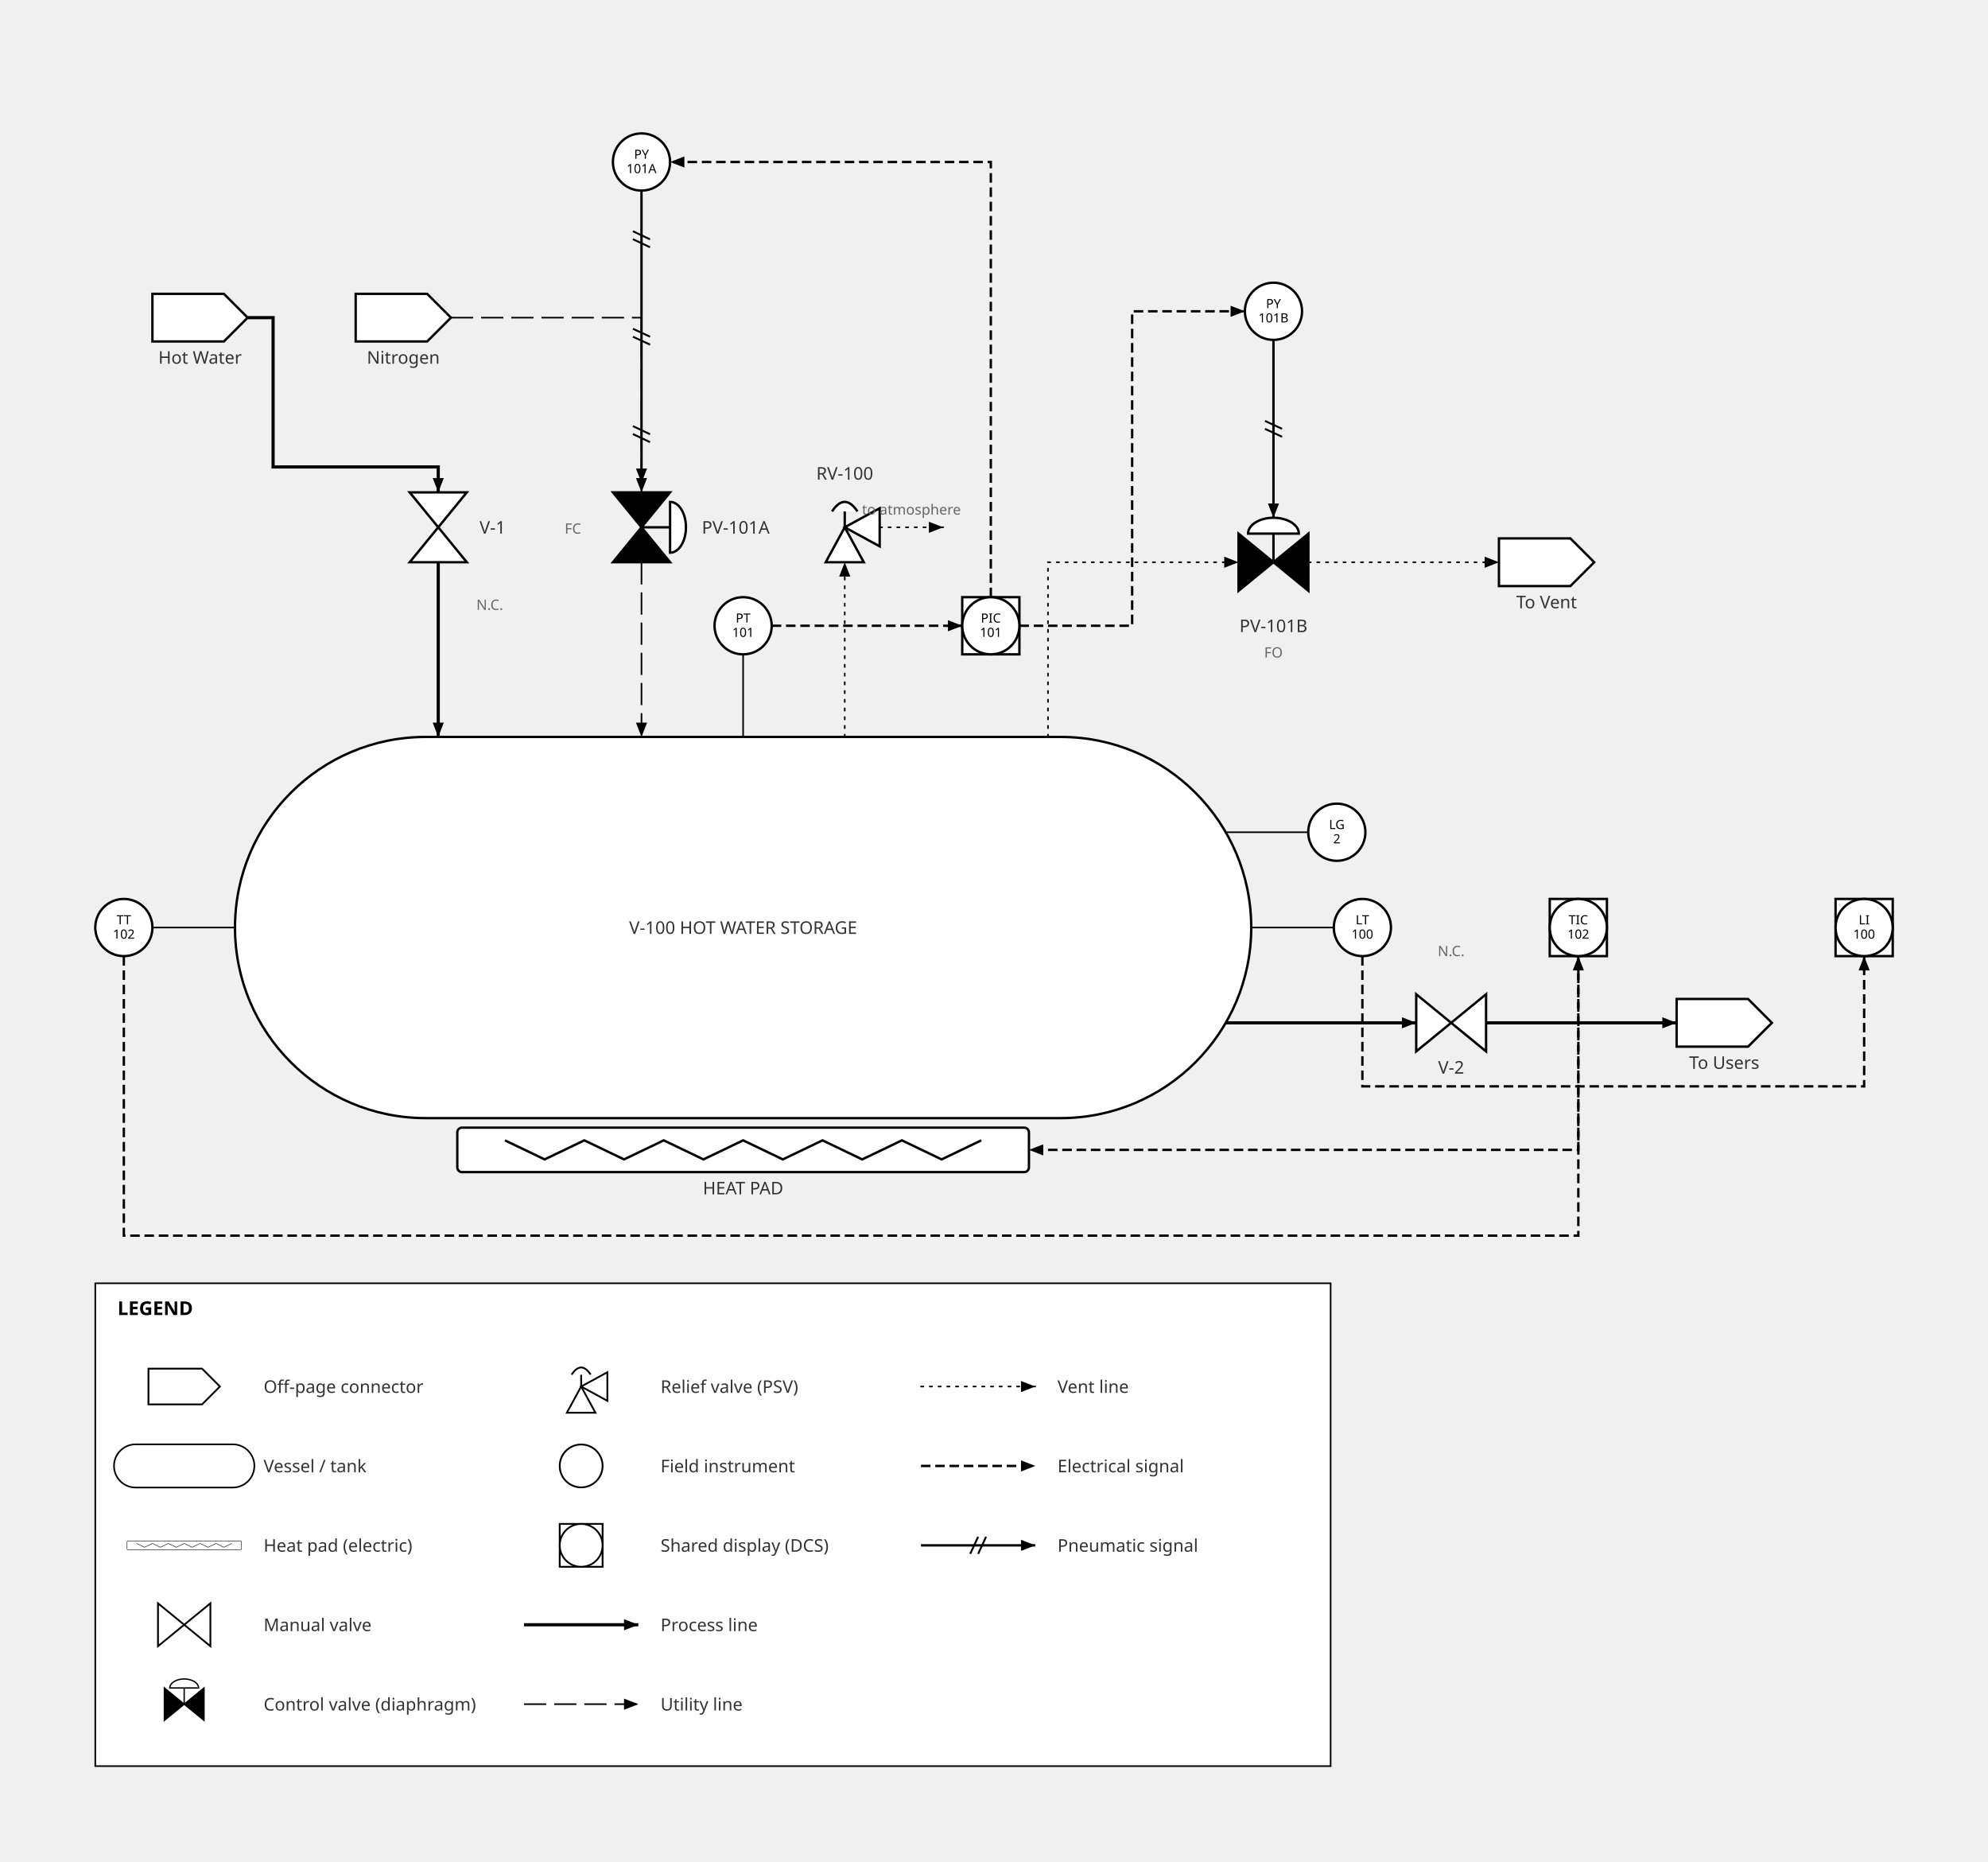
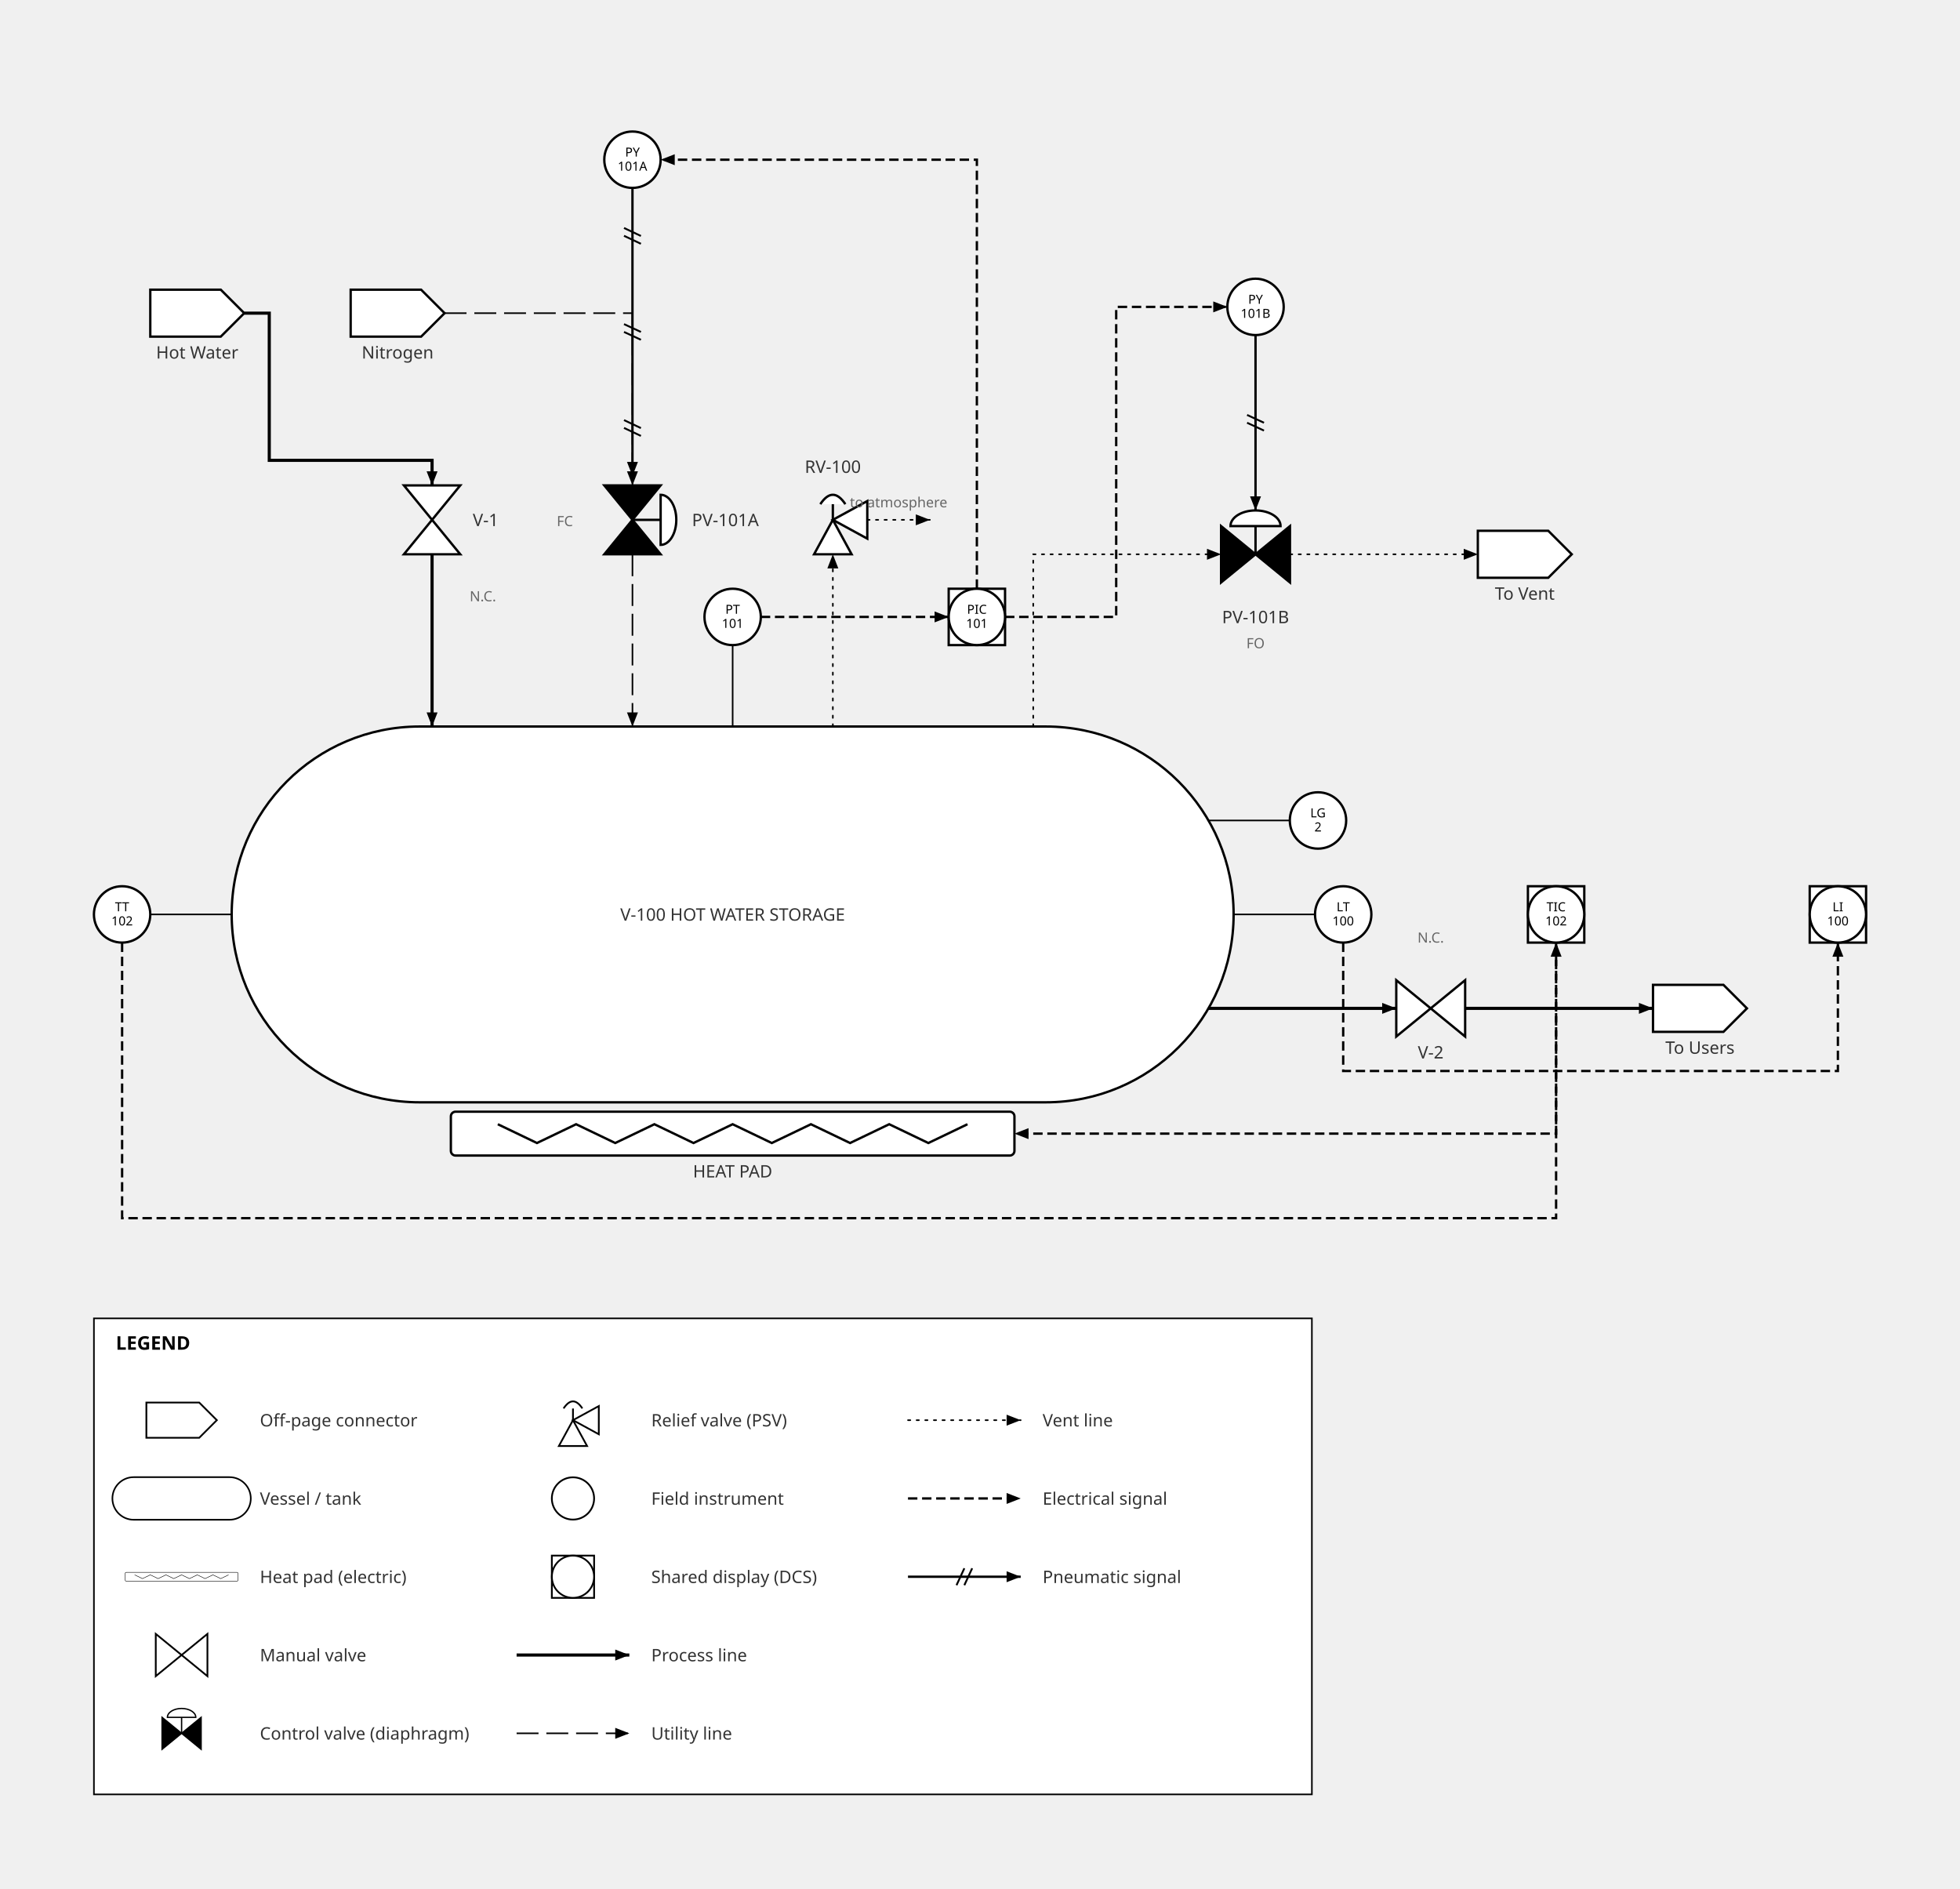
- <svg xmlns="http://www.w3.org/2000/svg" xmlns:xlink="http://www.w3.org/1999/xlink" width="1252" height="1172" viewBox="0 0 1252 1172">
+ <svg xmlns="http://www.w3.org/2000/svg" xmlns:xlink="http://www.w3.org/1999/xlink" width="1252" height="1206" viewBox="0 0 1252 1206">
  <defs>
    <style>

    .equipment { fill: white; stroke: black; stroke-width: 1.5; }
    .valve { fill: white; stroke: black; stroke-width: 1.5; }
    .instrument { fill: white; stroke: black; stroke-width: 1.5; }
    .junction { fill: black; stroke: none; }
    .label { font-family: sans-serif; font-size: 11px; text-anchor: middle; fill: #333; }
    .line-label { font-family: sans-serif; font-size: 9px; text-anchor: middle; fill: #666; }
    .note { font-family: sans-serif; font-size: 11px; fill: #555; font-style: italic; }
    .line-process { fill: none; stroke: black; stroke-width: 2; }
    .line-utility { fill: none; stroke: black; stroke-width: 1; stroke-dasharray: 14,5; }
    .line-drain { fill: none; stroke: black; stroke-width: 1; stroke-dasharray: 9,3,1.5,3; }
    .line-vent { fill: none; stroke: black; stroke-width: 1; stroke-dasharray: 1.5,4; stroke-linecap: round; }
    .line-attach { fill: none; stroke: black; stroke-width: 1; }
    .signal-electrical { fill: none; stroke: black; stroke-width: 1.5; stroke-dasharray: 6,3; }
    .signal-pneumatic { fill: none; stroke: black; stroke-width: 1.5; }
    .signal-hydraulic { fill: none; stroke: black; stroke-width: 1.5; stroke-dasharray: 10,2,1,2; }
    .signal-digital { fill: none; stroke: black; stroke-width: 1.5; stroke-dasharray: 6,2,1,2; }
    </style>
    <g id="sym-connector">
      <path d="M -30 -15 L 15 -15 L 30 0 L 15 15 L -30 15 Z" fill="white" stroke="black" stroke-width="1.5" />
    </g>
    <g id="sym-vessel">
      <path d="M -45 -20 A 20 20 0 0 0 -45 20 L 45 20 A 20 20 0 0 0 45 -20 Z" fill="white" stroke="black" stroke-width="1.5" />
    </g>
    <g id="sym-heat_pad">
      <rect x="-180.0" y="-14.0" width="360.0" height="28.0" rx="3.0" fill="white" stroke="black" stroke-width="1.5" />
      <polyline points="-150.0,-6.0 -125.0,6.0 -100.0,-6.0 -75.0,6.0 -50.0,-6.0 -25.0,6.0 0.0,-6.0 25.0,6.0 50.0,-6.0 75.0,6.0 100.0,-6.0 125.0,6.0 150.0,-6.0" fill="none" stroke="black" stroke-width="1.5" />
    </g>
    <g id="sym-valve_manual">
      <path d="M -22 -18 L 0 0 L -22 18 Z M 22 -18 L 0 0 L 22 18 Z" fill="white" stroke="black" stroke-width="1.5" />
    </g>
    <g id="sym-control_valve_diaphragm">
      <path d="M -22 -18 L 0 0 L -22 18 Z M 22 -18 L 0 0 L 22 18 Z" fill="black" stroke="black" stroke-width="1.5" />
      <line x1="0.0" y1="0.0" x2="0.0" y2="-18.0" fill="none" stroke="black" stroke-width="1.5" />
      <path d="M -16 -18 A 16 10 0 0 1 16 -18 Z" fill="white" stroke="black" stroke-width="1.5" />
    </g>
    <g id="sym-relief_valve">
      <path d="M -12 22 L 0 0 L 12 22 Z" fill="white" stroke="black" stroke-width="1.5" />
      <path d="M 22 -12 L 0 0 L 22 12 Z" fill="white" stroke="black" stroke-width="1.5" />
      <line x1="0.0" y1="0.0" x2="0.0" y2="-10.0" fill="none" stroke="black" stroke-width="1.5" />
      <path d="M -8 -10 Q 0 -22 8 -10" fill="white" stroke="black" stroke-width="1.5" />
    </g>
    <g id="sym-instr_field">
      <circle cx="0.0" cy="0.0" r="18.0" fill="white" stroke="black" stroke-width="1.5" />
    </g>
    <g id="sym-instr_shared">
      <rect x="-18.0" y="-18.0" width="36.0" height="36.0" rx="0.0" fill="white" stroke="black" stroke-width="1.5" />
      <circle cx="0.0" cy="0.0" r="18.0" fill="white" stroke="black" stroke-width="1.5" />
    </g>
  </defs>
  <g id="lines">
    <polyline points="156.0,200.0 172.0,200.0 172.0,294.0 276.0,294.0 276.0,310.0" class="line-process" fill="none" stroke="black" stroke-width="2" />
    <path d="M 0 0 L -9 -3.5 L -9 3.5 Z" fill="black" stroke="none" transform="translate(276.0,310.0) rotate(90.0)" />
    <polyline points="276.0,354.0 276.0,464.0" class="line-process" fill="none" stroke="black" stroke-width="2" />
    <path d="M 0 0 L -9 -3.5 L -9 3.5 Z" fill="black" stroke="none" transform="translate(276.0,464.0) rotate(90.0)" />
    <polyline points="284.0,200.0 404.0,200.0 404.0,310.0" class="line-utility" fill="none" stroke="black" stroke-width="1" stroke-dasharray="14,5" />
    <path d="M 0 0 L -9 -3.5 L -9 3.5 Z" fill="black" stroke="none" transform="translate(404.0,310.0) rotate(90.0)" />
    <polyline points="404.0,354.0 404.0,464.0" class="line-utility" fill="none" stroke="black" stroke-width="1" stroke-dasharray="14,5" />
    <path d="M 0 0 L -9 -3.5 L -9 3.5 Z" fill="black" stroke="none" transform="translate(404.0,464.0) rotate(90.0)" />
    <polyline points="532.0,464.0 532.0,354.0" class="line-vent" fill="none" stroke="black" stroke-width="1" stroke-dasharray="1.5,4" stroke-linecap="round" />
    <path d="M 0 0 L -9 -3.5 L -9 3.5 Z" fill="black" stroke="none" transform="translate(532.0,354.0) rotate(-90.0)" />
    <polyline points="554.0,332.0 594.0,332.0" class="line-vent" fill="none" stroke="black" stroke-width="1" stroke-dasharray="1.5,4" stroke-linecap="round" />
    <path d="M 0 0 L -9 -3.5 L -9 3.5 Z" fill="black" stroke="none" transform="translate(594.0,332.0) rotate(0.0)" />
    <polyline points="660.0,464.0 660.0,354.0 780.0,354.0" class="line-vent" fill="none" stroke="black" stroke-width="1" stroke-dasharray="1.5,4" stroke-linecap="round" />
    <path d="M 0 0 L -9 -3.5 L -9 3.5 Z" fill="black" stroke="none" transform="translate(780.0,354.0) rotate(0.0)" />
    <polyline points="824.0,354.0 944.0,354.0" class="line-vent" fill="none" stroke="black" stroke-width="1" stroke-dasharray="1.5,4" stroke-linecap="round" />
    <path d="M 0 0 L -9 -3.5 L -9 3.5 Z" fill="black" stroke="none" transform="translate(944.0,354.0) rotate(0.0)" />
    <polyline points="771.9,644.0 891.9,644.0" class="line-process" fill="none" stroke="black" stroke-width="2" />
    <path d="M 0 0 L -9 -3.5 L -9 3.5 Z" fill="black" stroke="none" transform="translate(891.9,644.0) rotate(0.0)" />
    <polyline points="935.9,644.0 1055.9,644.0" class="line-process" fill="none" stroke="black" stroke-width="2" />
    <path d="M 0 0 L -9 -3.5 L -9 3.5 Z" fill="black" stroke="none" transform="translate(1055.9,644.0) rotate(0.0)" />
    <polyline points="96.0,584.0 148.0,584.0" class="line-attach" fill="none" stroke="black" stroke-width="1" />
    <polyline points="823.9,524.0 771.9,524.0" class="line-attach" fill="none" stroke="black" stroke-width="1" />
    <polyline points="840.0,584.0 788.0,584.0" class="line-attach" fill="none" stroke="black" stroke-width="1" />
    <polyline points="468.0,412.0 468.0,464.0" class="line-attach" fill="none" stroke="black" stroke-width="1" />
  </g>
  <g id="signals">
    <polyline points="78.0,602.0 78.0,778.0 994.0,778.0 994.0,602.0" class="signal-electrical" fill="none" stroke="black" stroke-width="1.5" stroke-dasharray="6,3" />
    <path d="M 0 0 L -9 -3.5 L -9 3.5 Z" fill="black" stroke="none" transform="translate(994.0,602.0) rotate(-90.0)" />
    <polyline points="994.0,602.0 994.0,724.0 648.0,724.0" class="signal-electrical" fill="none" stroke="black" stroke-width="1.5" stroke-dasharray="6,3" />
    <path d="M 0 0 L -9 -3.5 L -9 3.5 Z" fill="black" stroke="none" transform="translate(648.0,724.0) rotate(180.0)" />
    <polyline points="858.0,602.0 858.0,684.0 1174.0,684.0 1174.0,602.0" class="signal-electrical" fill="none" stroke="black" stroke-width="1.5" stroke-dasharray="6,3" />
    <path d="M 0 0 L -9 -3.5 L -9 3.5 Z" fill="black" stroke="none" transform="translate(1174.0,602.0) rotate(-90.0)" />
    <polyline points="486.0,394.0 606.0,394.0" class="signal-electrical" fill="none" stroke="black" stroke-width="1.5" stroke-dasharray="6,3" />
    <path d="M 0 0 L -9 -3.5 L -9 3.5 Z" fill="black" stroke="none" transform="translate(606.0,394.0) rotate(0.0)" />
    <polyline points="624.0,376.0 624.0,102.0 422.0,102.0" class="signal-electrical" fill="none" stroke="black" stroke-width="1.5" stroke-dasharray="6,3" />
    <path d="M 0 0 L -9 -3.5 L -9 3.5 Z" fill="black" stroke="none" transform="translate(422.0,102.0) rotate(180.0)" />
    <polyline points="642.0,394.0 713.0,394.0 713.0,196.0 784.0,196.0" class="signal-electrical" fill="none" stroke="black" stroke-width="1.5" stroke-dasharray="6,3" />
    <path d="M 0 0 L -9 -3.5 L -9 3.5 Z" fill="black" stroke="none" transform="translate(784.0,196.0) rotate(0.0)" />
    <polyline points="404.0,120.0 404.0,304.0" class="signal-pneumatic" fill="none" stroke="black" stroke-width="1.5" />
    <path d="M 398.6 145.6 L 409.4 150.7 M 398.6 150.6 L 409.4 155.7 M 398.6 207.0 L 409.4 212.0 M 398.6 212.0 L 409.4 217.0 M 398.6 268.3 L 409.4 273.4 M 398.6 273.3 L 409.4 278.4" fill="none" stroke="black" stroke-width="1.2" />
    <path d="M 0 0 L -9 -3.5 L -9 3.5 Z" fill="black" stroke="none" transform="translate(404.0,304.0) rotate(90.0)" />
    <polyline points="802.0,214.0 802.0,326.0" class="signal-pneumatic" fill="none" stroke="black" stroke-width="1.5" />
    <path d="M 796.6 265.0 L 807.4 270.0 M 796.6 270.0 L 807.4 275.0" fill="none" stroke="black" stroke-width="1.2" />
    <path d="M 0 0 L -9 -3.5 L -9 3.5 Z" fill="black" stroke="none" transform="translate(802.0,326.0) rotate(90.0)" />
  </g>
  <g id="symbols">
    <use id="HW" href="#sym-connector" xlink:href="#sym-connector" class="equipment" transform="translate(126.0,200.0)" />
    <use id="V1" href="#sym-valve_manual" xlink:href="#sym-valve_manual" class="valve" transform="translate(276.0,332.0) rotate(90)" />
    <use id="N2" href="#sym-connector" xlink:href="#sym-connector" class="equipment" transform="translate(254.0,200.0)" />
    <use id="PV101A" href="#sym-control_valve_diaphragm" xlink:href="#sym-control_valve_diaphragm" class="valve" transform="translate(404.0,332.0) rotate(90)" />
    <g id="V100" class="equipment" transform="translate(468.0,584.0)">
      <path d="M -200 -120 A 120 120 0 0 0 -200 120 L 200 120 A 120 120 0 0 0 200 -120 Z" fill="white" stroke="black" stroke-width="1.5" />
    </g>
    <use id="HP102" href="#sym-heat_pad" xlink:href="#sym-heat_pad" class="equipment" transform="translate(468.0,724.0)" />
    <use id="RV100" href="#sym-relief_valve" xlink:href="#sym-relief_valve" class="valve" transform="translate(532.0,332.0)" />
    <use id="PV101B" href="#sym-control_valve_diaphragm" xlink:href="#sym-control_valve_diaphragm" class="valve" transform="translate(802.0,354.0)" />
    <use id="VENT" href="#sym-connector" xlink:href="#sym-connector" class="equipment" transform="translate(974.0,354.0)" />
    <use id="V2" href="#sym-valve_manual" xlink:href="#sym-valve_manual" class="valve" transform="translate(913.9,644.0)" />
    <use id="USERS" href="#sym-connector" xlink:href="#sym-connector" class="equipment" transform="translate(1085.9,644.0)" />
    <use id="TT102" href="#sym-instr_field" xlink:href="#sym-instr_field" class="instrument" transform="translate(78.0,584.0)" />
    <use id="TIC102" href="#sym-instr_shared" xlink:href="#sym-instr_shared" class="instrument" transform="translate(994.0,584.0)" />
    <use id="LG2" href="#sym-instr_field" xlink:href="#sym-instr_field" class="instrument" transform="translate(841.9,524.0)" />
    <use id="LT100" href="#sym-instr_field" xlink:href="#sym-instr_field" class="instrument" transform="translate(858.0,584.0)" />
    <use id="LI100" href="#sym-instr_shared" xlink:href="#sym-instr_shared" class="instrument" transform="translate(1174.0,584.0)" />
    <use id="PT101" href="#sym-instr_field" xlink:href="#sym-instr_field" class="instrument" transform="translate(468.0,394.0)" />
    <use id="PIC101" href="#sym-instr_shared" xlink:href="#sym-instr_shared" class="instrument" transform="translate(624.0,394.0)" />
    <use id="PY101A" href="#sym-instr_field" xlink:href="#sym-instr_field" class="instrument" transform="translate(404.0,102.0)" />
    <use id="PY101B" href="#sym-instr_field" xlink:href="#sym-instr_field" class="instrument" transform="translate(802.0,196.0)" />
  </g>
  <g id="labels">
    <text x="126.0" y="229.0" class="label">Hot Water</text>
    <text x="302.0" y="336.0" class="label" style="text-anchor:start">V-1</text>
    <text x="300.0" y="384.0" class="line-label" style="text-anchor:start">N.C.</text>
    <text x="254.0" y="229.0" class="label">Nitrogen</text>
    <text x="442.0" y="336.0" class="label" style="text-anchor:start">PV-101A</text>
    <text x="366.0" y="336.0" class="line-label" style="text-anchor:end">FC</text>
    <text x="468.0" y="588.0" class="label">V-100  HOT WATER STORAGE</text>
    <text x="468.0" y="752.0" class="label">HEAT PAD</text>
    <text x="532.0" y="302.0" class="label">RV-100</text>
    <text x="802.0" y="398.0" class="label">PV-101B</text>
    <text x="802.0" y="414.0" class="line-label">FO</text>
    <text x="974.0" y="383.0" class="label">To Vent</text>
    <text x="913.9" y="676.0" class="label">V-2</text>
    <text x="913.9" y="602.0" class="line-label">N.C.</text>
    <text x="1085.9" y="673.0" class="label">To Users</text>
    <text x="78.0" y="582.0" font-family="sans-serif" font-size="8" text-anchor="middle" fill="black" stroke="none">TT</text>
    <text x="78.0" y="591.0" font-family="sans-serif" font-size="8" text-anchor="middle" fill="black" stroke="none">102</text>
    <text x="994.0" y="582.0" font-family="sans-serif" font-size="8" text-anchor="middle" fill="black" stroke="none">TIC</text>
    <text x="994.0" y="591.0" font-family="sans-serif" font-size="8" text-anchor="middle" fill="black" stroke="none">102</text>
    <text x="841.9" y="522.0" font-family="sans-serif" font-size="8" text-anchor="middle" fill="black" stroke="none">LG</text>
    <text x="841.9" y="531.0" font-family="sans-serif" font-size="8" text-anchor="middle" fill="black" stroke="none">2</text>
    <text x="858.0" y="582.0" font-family="sans-serif" font-size="8" text-anchor="middle" fill="black" stroke="none">LT</text>
    <text x="858.0" y="591.0" font-family="sans-serif" font-size="8" text-anchor="middle" fill="black" stroke="none">100</text>
    <text x="1174.0" y="582.0" font-family="sans-serif" font-size="8" text-anchor="middle" fill="black" stroke="none">LI</text>
    <text x="1174.0" y="591.0" font-family="sans-serif" font-size="8" text-anchor="middle" fill="black" stroke="none">100</text>
    <text x="468.0" y="392.0" font-family="sans-serif" font-size="8" text-anchor="middle" fill="black" stroke="none">PT</text>
    <text x="468.0" y="401.0" font-family="sans-serif" font-size="8" text-anchor="middle" fill="black" stroke="none">101</text>
    <text x="624.0" y="392.0" font-family="sans-serif" font-size="8" text-anchor="middle" fill="black" stroke="none">PIC</text>
    <text x="624.0" y="401.0" font-family="sans-serif" font-size="8" text-anchor="middle" fill="black" stroke="none">101</text>
    <text x="404.0" y="100.0" font-family="sans-serif" font-size="8" text-anchor="middle" fill="black" stroke="none">PY</text>
    <text x="404.0" y="109.0" font-family="sans-serif" font-size="8" text-anchor="middle" fill="black" stroke="none">101A</text>
    <text x="802.0" y="194.0" font-family="sans-serif" font-size="8" text-anchor="middle" fill="black" stroke="none">PY</text>
    <text x="802.0" y="203.0" font-family="sans-serif" font-size="8" text-anchor="middle" fill="black" stroke="none">101B</text>
    <text x="574.0" y="324.0" class="line-label">to atmosphere</text>
  </g>
  <g id="notes">
  </g>
  <g id="legend">
-     <rect x="60.0" y="808.0" width="778.0" height="304.0" fill="white" stroke="black" stroke-width="1" />
-     <text x="74.0" y="828.0" font-family="sans-serif" font-size="12" font-weight="bold" fill="black" stroke="none">LEGEND</text>
-     <use href="#sym-connector" xlink:href="#sym-connector" transform="translate(116.0,873.0) scale(0.750)" />
-     <text x="166.0" y="877.0" class="label" style="text-anchor:start">Off-page connector</text>
-     <use href="#sym-vessel" xlink:href="#sym-vessel" transform="translate(116.0,923.0) scale(0.680)" />
-     <text x="166.0" y="927.0" class="label" style="text-anchor:start">Vessel / tank</text>
-     <use href="#sym-heat_pad" xlink:href="#sym-heat_pad" transform="translate(116.0,973.0) scale(0.200)" />
-     <text x="166.0" y="977.0" class="label" style="text-anchor:start">Heat pad (electric)</text>
-     <use href="#sym-valve_manual" xlink:href="#sym-valve_manual" transform="translate(116.0,1023.0) scale(0.750)" />
-     <text x="166.0" y="1027.0" class="label" style="text-anchor:start">Manual valve</text>
-     <use href="#sym-control_valve_diaphragm" xlink:href="#sym-control_valve_diaphragm" transform="translate(116.0,1073.0) scale(0.567)" />
-     <text x="166.0" y="1077.0" class="label" style="text-anchor:start">Control valve (diaphragm)</text>
-     <use href="#sym-relief_valve" xlink:href="#sym-relief_valve" transform="translate(366.0,873.0) scale(0.750)" />
-     <text x="416.0" y="877.0" class="label" style="text-anchor:start">Relief valve (PSV)</text>
-     <use href="#sym-instr_field" xlink:href="#sym-instr_field" transform="translate(366.0,923.0) scale(0.750)" />
-     <text x="416.0" y="927.0" class="label" style="text-anchor:start">Field instrument</text>
-     <use href="#sym-instr_shared" xlink:href="#sym-instr_shared" transform="translate(366.0,973.0) scale(0.750)" />
-     <text x="416.0" y="977.0" class="label" style="text-anchor:start">Shared display (DCS)</text>
-     <polyline points="330.0,1023.0 402.0,1023.0" class="line-process" fill="none" stroke="black" stroke-width="2" />
-     <path d="M 0 0 L -9 -3.5 L -9 3.5 Z" fill="black" stroke="none" transform="translate(402.0,1023.0) rotate(0.0)" />
-     <text x="416.0" y="1027.0" class="label" style="text-anchor:start">Process line</text>
-     <polyline points="330.0,1073.0 402.0,1073.0" class="line-utility" fill="none" stroke="black" stroke-width="1" stroke-dasharray="14,5" />
-     <path d="M 0 0 L -9 -3.5 L -9 3.5 Z" fill="black" stroke="none" transform="translate(402.0,1073.0) rotate(0.0)" />
-     <text x="416.0" y="1077.0" class="label" style="text-anchor:start">Utility line</text>
-     <polyline points="580.0,873.0 652.0,873.0" class="line-vent" fill="none" stroke="black" stroke-width="1" stroke-dasharray="1.5,4" stroke-linecap="round" />
-     <path d="M 0 0 L -9 -3.5 L -9 3.5 Z" fill="black" stroke="none" transform="translate(652.0,873.0) rotate(0.0)" />
-     <text x="666.0" y="877.0" class="label" style="text-anchor:start">Vent line</text>
-     <polyline points="580.0,923.0 652.0,923.0" class="signal-electrical" fill="none" stroke="black" stroke-width="1.5" stroke-dasharray="6,3" />
-     <path d="M 0 0 L -9 -3.5 L -9 3.5 Z" fill="black" stroke="none" transform="translate(652.0,923.0) rotate(0.0)" />
-     <text x="666.0" y="927.0" class="label" style="text-anchor:start">Electrical signal</text>
-     <polyline points="580.0,973.0 652.0,973.0" class="signal-pneumatic" fill="none" stroke="black" stroke-width="1.5" />
-     <path d="M 611.0 978.4 L 616.0 967.6 M 616.0 978.4 L 621.0 967.6" fill="none" stroke="black" stroke-width="1.2" />
-     <path d="M 0 0 L -9 -3.5 L -9 3.5 Z" fill="black" stroke="none" transform="translate(652.0,973.0) rotate(0.0)" />
-     <text x="666.0" y="977.0" class="label" style="text-anchor:start">Pneumatic signal</text>
+     <rect x="60.0" y="842.0" width="778.0" height="304.0" fill="white" stroke="black" stroke-width="1" />
+     <text x="74.0" y="862.0" font-family="sans-serif" font-size="12" font-weight="bold" fill="black" stroke="none">LEGEND</text>
+     <use href="#sym-connector" xlink:href="#sym-connector" transform="translate(116.0,907.0) scale(0.750)" />
+     <text x="166.0" y="911.0" class="label" style="text-anchor:start">Off-page connector</text>
+     <use href="#sym-vessel" xlink:href="#sym-vessel" transform="translate(116.0,957.0) scale(0.680)" />
+     <text x="166.0" y="961.0" class="label" style="text-anchor:start">Vessel / tank</text>
+     <use href="#sym-heat_pad" xlink:href="#sym-heat_pad" transform="translate(116.0,1007.0) scale(0.200)" />
+     <text x="166.0" y="1011.0" class="label" style="text-anchor:start">Heat pad (electric)</text>
+     <use href="#sym-valve_manual" xlink:href="#sym-valve_manual" transform="translate(116.0,1057.0) scale(0.750)" />
+     <text x="166.0" y="1061.0" class="label" style="text-anchor:start">Manual valve</text>
+     <use href="#sym-control_valve_diaphragm" xlink:href="#sym-control_valve_diaphragm" transform="translate(116.0,1107.0) scale(0.567)" />
+     <text x="166.0" y="1111.0" class="label" style="text-anchor:start">Control valve (diaphragm)</text>
+     <use href="#sym-relief_valve" xlink:href="#sym-relief_valve" transform="translate(366.0,907.0) scale(0.750)" />
+     <text x="416.0" y="911.0" class="label" style="text-anchor:start">Relief valve (PSV)</text>
+     <use href="#sym-instr_field" xlink:href="#sym-instr_field" transform="translate(366.0,957.0) scale(0.750)" />
+     <text x="416.0" y="961.0" class="label" style="text-anchor:start">Field instrument</text>
+     <use href="#sym-instr_shared" xlink:href="#sym-instr_shared" transform="translate(366.0,1007.0) scale(0.750)" />
+     <text x="416.0" y="1011.0" class="label" style="text-anchor:start">Shared display (DCS)</text>
+     <polyline points="330.0,1057.0 402.0,1057.0" class="line-process" fill="none" stroke="black" stroke-width="2" />
+     <path d="M 0 0 L -9 -3.5 L -9 3.5 Z" fill="black" stroke="none" transform="translate(402.0,1057.0) rotate(0.0)" />
+     <text x="416.0" y="1061.0" class="label" style="text-anchor:start">Process line</text>
+     <polyline points="330.0,1107.0 402.0,1107.0" class="line-utility" fill="none" stroke="black" stroke-width="1" stroke-dasharray="14,5" />
+     <path d="M 0 0 L -9 -3.5 L -9 3.5 Z" fill="black" stroke="none" transform="translate(402.0,1107.0) rotate(0.0)" />
+     <text x="416.0" y="1111.0" class="label" style="text-anchor:start">Utility line</text>
+     <polyline points="580.0,907.0 652.0,907.0" class="line-vent" fill="none" stroke="black" stroke-width="1" stroke-dasharray="1.5,4" stroke-linecap="round" />
+     <path d="M 0 0 L -9 -3.5 L -9 3.5 Z" fill="black" stroke="none" transform="translate(652.0,907.0) rotate(0.0)" />
+     <text x="666.0" y="911.0" class="label" style="text-anchor:start">Vent line</text>
+     <polyline points="580.0,957.0 652.0,957.0" class="signal-electrical" fill="none" stroke="black" stroke-width="1.5" stroke-dasharray="6,3" />
+     <path d="M 0 0 L -9 -3.5 L -9 3.5 Z" fill="black" stroke="none" transform="translate(652.0,957.0) rotate(0.0)" />
+     <text x="666.0" y="961.0" class="label" style="text-anchor:start">Electrical signal</text>
+     <polyline points="580.0,1007.0 652.0,1007.0" class="signal-pneumatic" fill="none" stroke="black" stroke-width="1.5" />
+     <path d="M 611.0 1012.4 L 616.0 1001.6 M 616.0 1012.4 L 621.0 1001.6" fill="none" stroke="black" stroke-width="1.2" />
+     <path d="M 0 0 L -9 -3.5 L -9 3.5 Z" fill="black" stroke="none" transform="translate(652.0,1007.0) rotate(0.0)" />
+     <text x="666.0" y="1011.0" class="label" style="text-anchor:start">Pneumatic signal</text>
  </g>
</svg>
